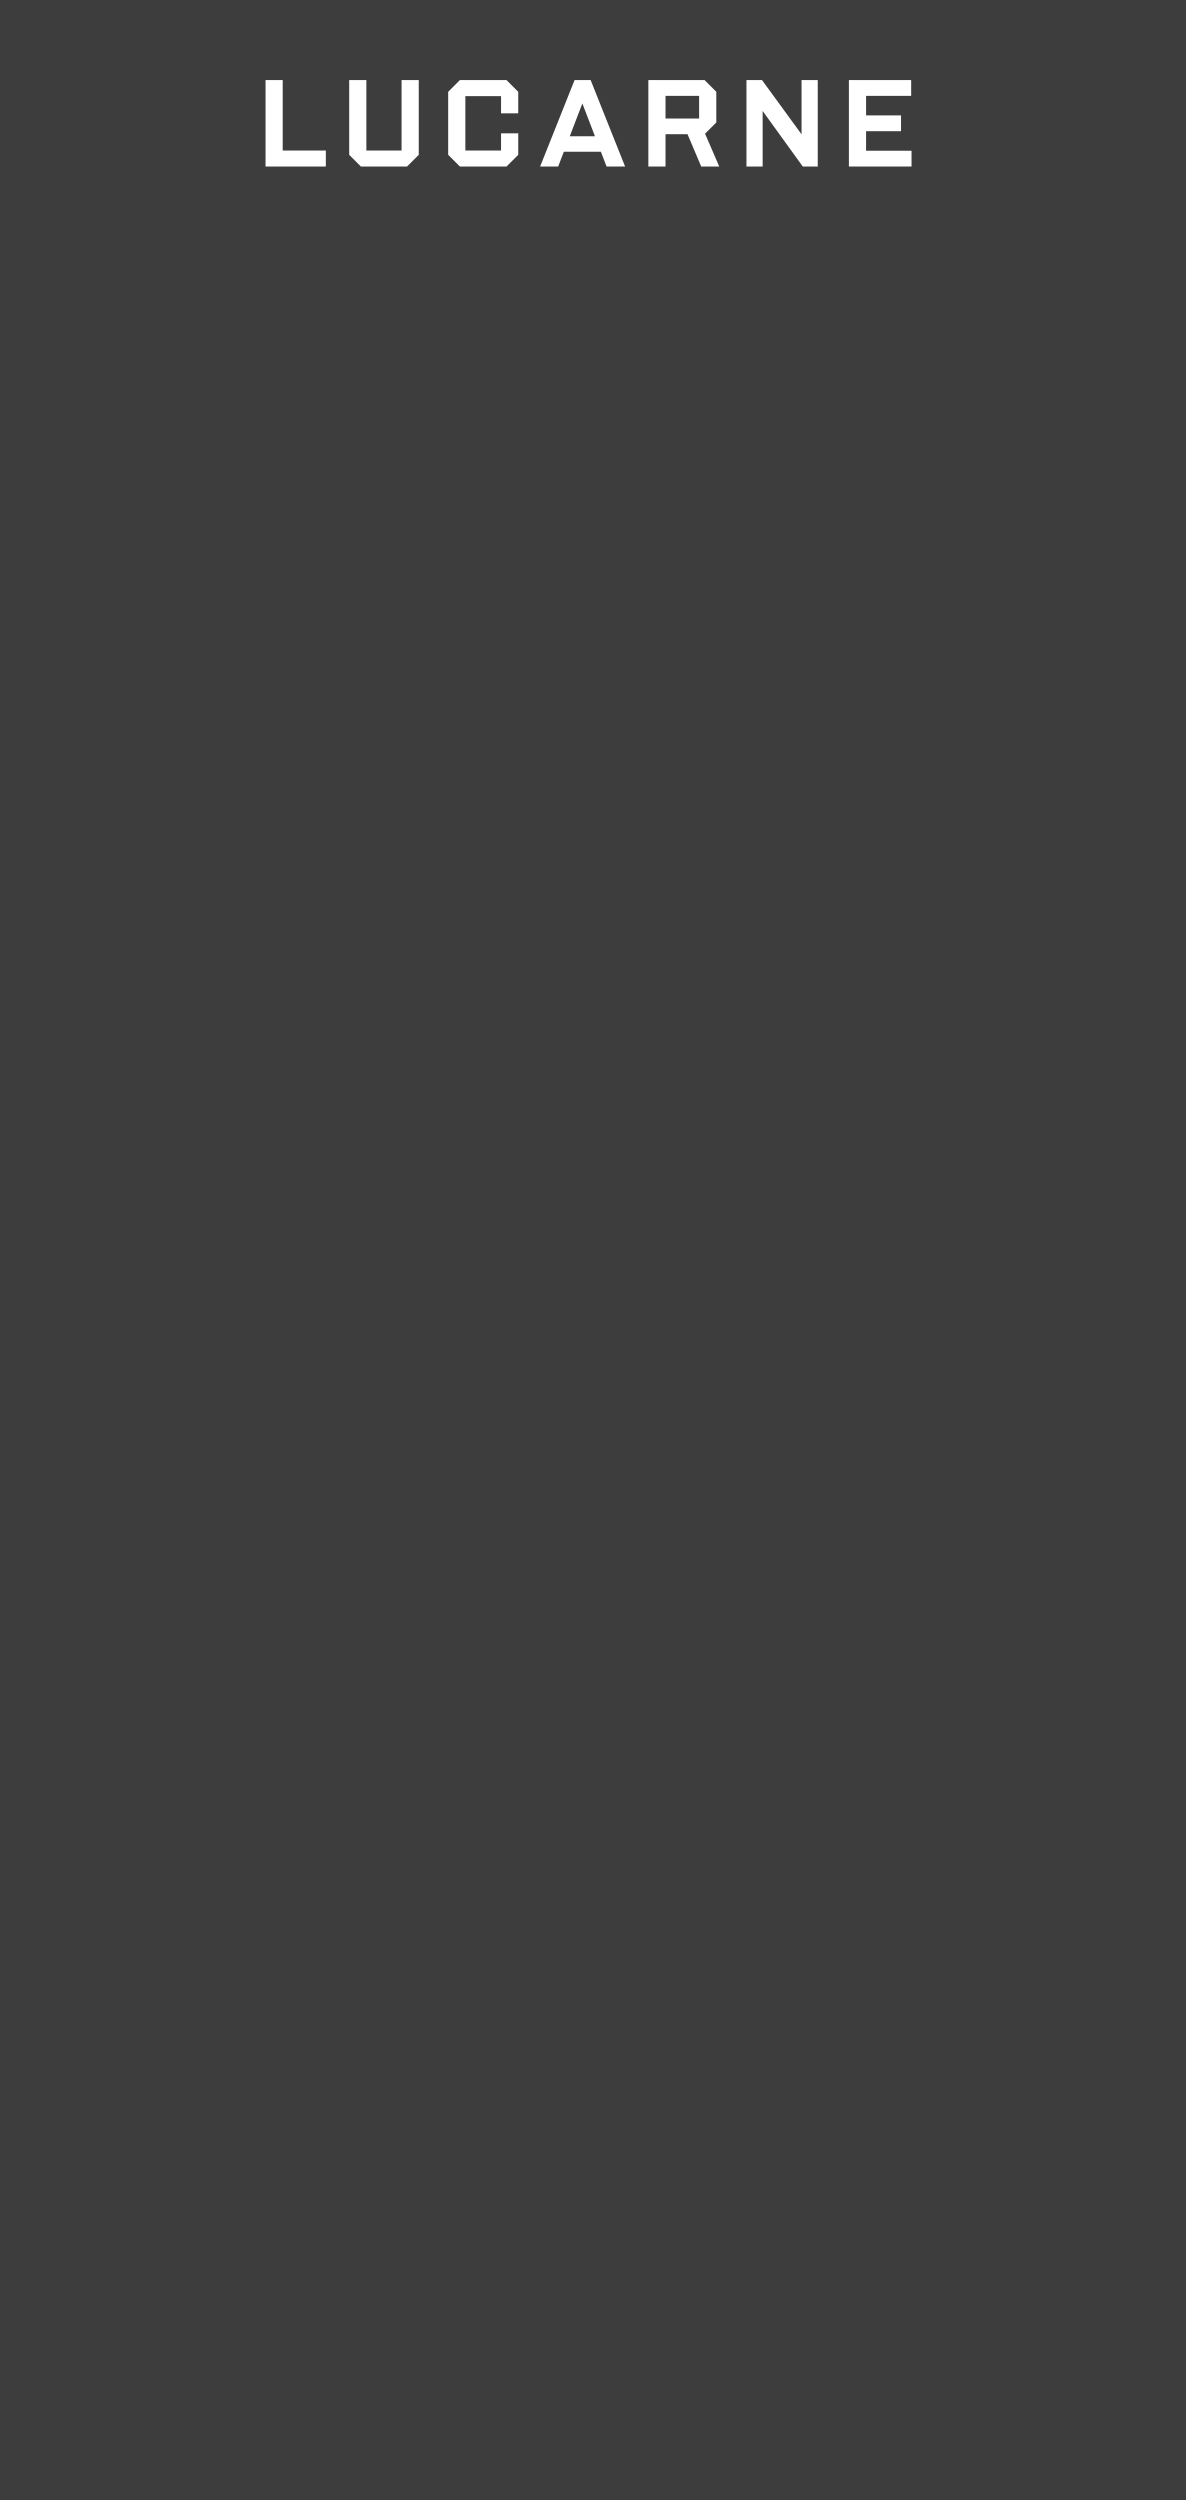
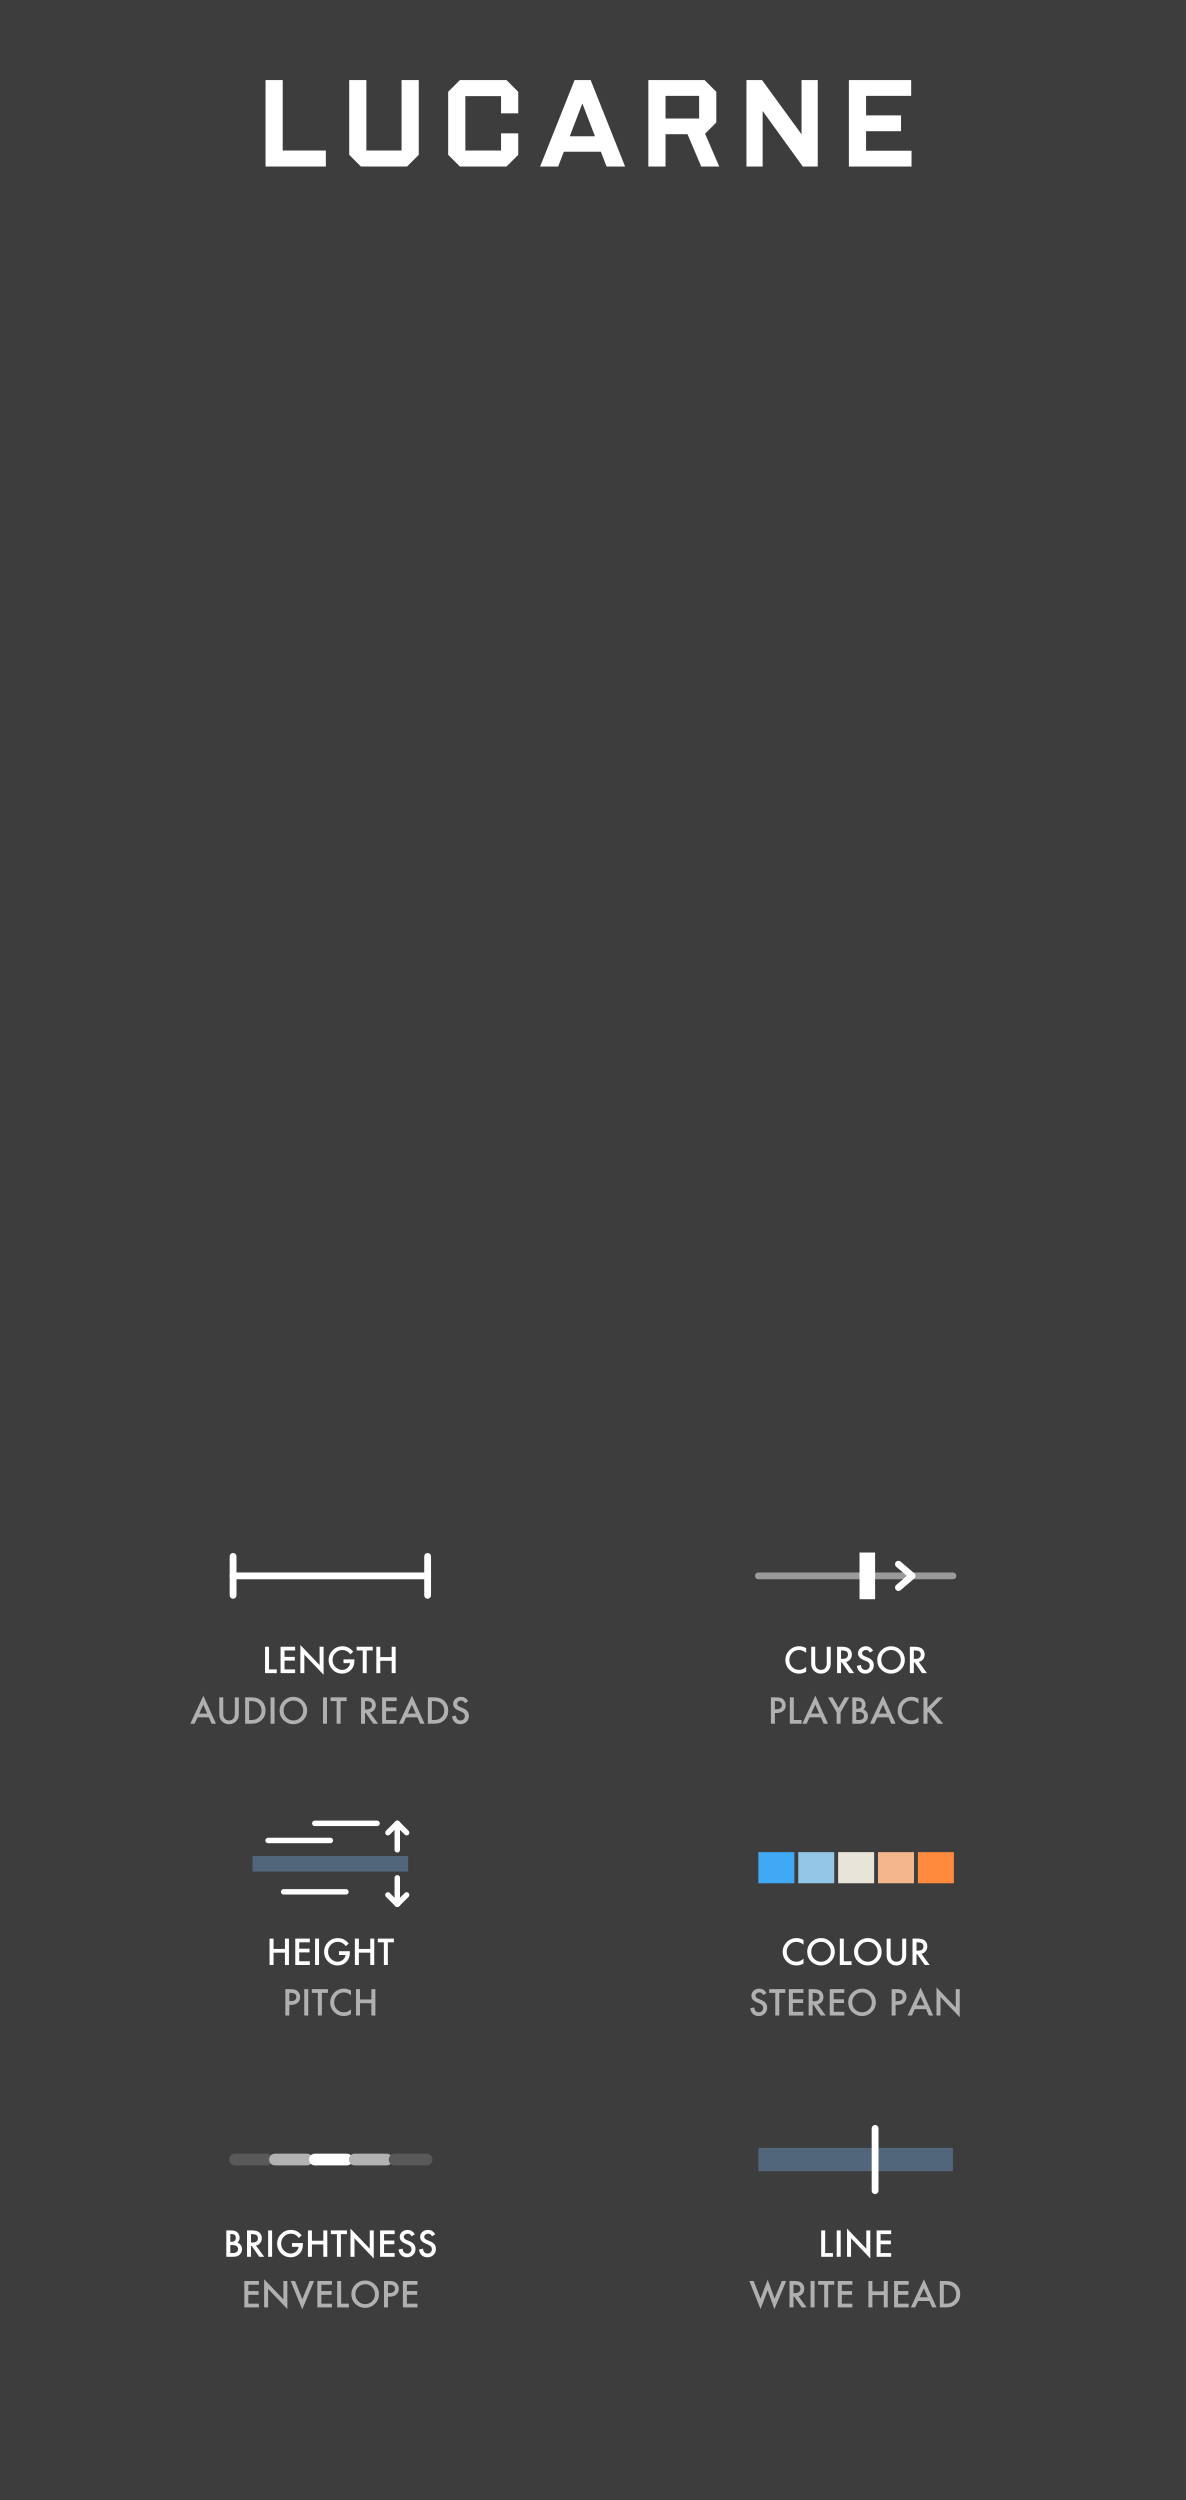
<svg xmlns="http://www.w3.org/2000/svg" version="1.1" width="60.96mm" height="128.5mm" viewBox="0 0 60.96 128.5">
  <g id="panel">
    <rect x="0" y="0" width="60.96" height="128.5" fill="#3d3d3d" />
    <path fill="#ffffff" d="M13.649 8.561H16.748V7.736H14.531V4.116H13.649Z M18.552 8.561H20.921L21.524 7.958V4.116H20.641V7.736H18.831V4.116H17.949V7.958Z M23.639 8.561H26.033L26.637 7.958V6.853H25.754V7.736H23.919V4.941H25.754V5.824H26.637V4.719L26.033 4.116H23.639L23.036 4.719V7.958Z M27.762 8.561H28.689L28.981 7.799H30.886L31.178 8.561H32.13L30.359 4.116H29.533ZM29.286 7.005 29.933 5.316 30.581 7.005Z M33.325 8.561H34.208V6.897H35.338L36.043 8.561H36.97L36.24 6.872L36.818 6.294V4.719L36.215 4.116H33.325ZM34.208 6.091V4.929H35.935V6.091Z M38.368 8.561H39.2V5.704L41.264 8.561H42.032V4.116H41.2V6.904L39.168 4.116H38.368Z M43.633 8.561H46.853V7.748H44.516V6.745H46.313V5.932H44.516V4.929H46.834V4.116H43.633Z" />
+     <path fill="#ffffff" d="M13.827 84.643V85.808H14.226V86.0H13.623V84.643Z M15.169 84.835H14.625V85.162H15.154V85.354H14.625V85.808H15.169V86.0H14.421V84.643H15.169Z M15.438 86.0V84.551L16.428 85.586V84.643H16.633V86.083L15.643 85.05V86.0Z M17.656 85.293H18.217V85.338Q18.217 85.491 18.181 85.609Q18.145 85.718 18.062 85.813Q17.873 86.025 17.581 86.025Q17.296 86.025 17.093 85.82Q16.89 85.613 16.89 85.324Q16.89 85.029 17.097 84.823Q17.303 84.617 17.6 84.617Q17.759 84.617 17.897 84.682Q18.029 84.747 18.156 84.893L18.01 85.032Q17.843 84.81 17.603 84.81Q17.388 84.81 17.242 84.958Q17.096 85.104 17.096 85.324Q17.096 85.551 17.259 85.698Q17.411 85.834 17.588 85.834Q17.739 85.834 17.86 85.732Q17.98 85.629 17.994 85.486H17.656Z M18.849 84.835V86.0H18.644V84.835H18.332V84.643H19.16V84.835Z M19.547 85.174H20.133V84.643H20.337V86.0H20.133V85.366H19.547V86.0H19.343V84.643H19.547Z" />
+     <path fill="#ffffff" d="M41.437 84.716V84.958Q41.26 84.81 41.07 84.81Q40.861 84.81 40.718 84.96Q40.573 85.11 40.573 85.326Q40.573 85.539 40.718 85.686Q40.862 85.833 41.071 85.833Q41.179 85.833 41.255 85.798Q41.297 85.78 41.342 85.75Q41.387 85.721 41.437 85.678V85.925Q41.262 86.025 41.068 86.025Q40.777 86.025 40.572 85.822Q40.367 85.617 40.367 85.328Q40.367 85.068 40.538 84.865Q40.749 84.617 41.084 84.617Q41.267 84.617 41.437 84.716Z M41.901 84.643V85.46Q41.901 85.635 41.958 85.716Q42.043 85.833 42.198 85.833Q42.353 85.833 42.438 85.716Q42.496 85.638 42.496 85.46V84.643H42.7V85.517Q42.7 85.731 42.567 85.87Q42.416 86.025 42.198 86.025Q41.979 86.025 41.829 85.87Q41.696 85.731 41.696 85.517V84.643Z M43.485 85.422 43.905 86.0H43.655L43.267 85.445H43.23V86.0H43.026V84.643H43.265Q43.534 84.643 43.654 84.744Q43.786 84.857 43.786 85.041Q43.786 85.185 43.703 85.289Q43.621 85.393 43.485 85.422ZM43.23 85.266H43.295Q43.586 85.266 43.586 85.044Q43.586 84.835 43.303 84.835H43.23Z M44.876 84.845 44.71 84.944Q44.664 84.863 44.622 84.838Q44.578 84.81 44.508 84.81Q44.423 84.81 44.367 84.858Q44.31 84.906 44.31 84.978Q44.31 85.077 44.458 85.138L44.593 85.193Q44.759 85.26 44.835 85.356Q44.912 85.452 44.912 85.592Q44.912 85.779 44.787 85.902Q44.661 86.025 44.475 86.025Q44.298 86.025 44.183 85.92Q44.07 85.815 44.042 85.626L44.249 85.58Q44.263 85.699 44.298 85.745Q44.361 85.833 44.483 85.833Q44.579 85.833 44.642 85.769Q44.705 85.705 44.705 85.606Q44.705 85.567 44.694 85.534Q44.683 85.501 44.66 85.473Q44.637 85.445 44.6 85.421Q44.563 85.397 44.512 85.375L44.381 85.321Q44.102 85.203 44.102 84.976Q44.102 84.823 44.219 84.72Q44.336 84.617 44.51 84.617Q44.745 84.617 44.876 84.845Z M45.091 85.315Q45.091 85.029 45.301 84.823Q45.51 84.617 45.804 84.617Q46.094 84.617 46.301 84.825Q46.509 85.032 46.509 85.323Q46.509 85.616 46.3 85.82Q46.09 86.025 45.793 86.025Q45.53 86.025 45.321 85.843Q45.091 85.641 45.091 85.315ZM45.297 85.318Q45.297 85.543 45.449 85.688Q45.599 85.833 45.796 85.833Q46.009 85.833 46.156 85.685Q46.303 85.536 46.303 85.321Q46.303 85.104 46.158 84.958Q46.014 84.81 45.801 84.81Q45.589 84.81 45.443 84.958Q45.297 85.104 45.297 85.318Z M47.227 85.422 47.647 86.0H47.396L47.009 85.445H46.972V86.0H46.767V84.643H47.007Q47.276 84.643 47.395 84.744Q47.527 84.857 47.527 85.041Q47.527 85.185 47.445 85.289Q47.362 85.393 47.227 85.422ZM46.972 85.266H47.037Q47.328 85.266 47.328 85.044Q47.328 84.835 47.045 84.835H46.972Z" />
+     <path fill="#b0b0b0" d="M10.734 88.27H10.154L10.002 88.6H9.782L10.453 87.158L11.101 88.6H10.877ZM10.651 88.078 10.45 87.617 10.239 88.078Z M11.475 87.243V88.06Q11.475 88.235 11.533 88.316Q11.618 88.433 11.772 88.433Q11.928 88.433 12.013 88.316Q12.07 88.238 12.07 88.06V87.243H12.275V88.117Q12.275 88.331 12.142 88.47Q11.991 88.625 11.772 88.625Q11.554 88.625 11.404 88.47Q11.271 88.331 11.271 88.117V87.243Z M12.6 88.6V87.243H12.885Q13.09 87.243 13.209 87.283Q13.336 87.323 13.44 87.418Q13.65 87.609 13.65 87.921Q13.65 88.234 13.431 88.428Q13.321 88.524 13.201 88.562Q13.088 88.6 12.882 88.6ZM12.805 88.408H12.897Q13.035 88.408 13.127 88.379Q13.218 88.348 13.292 88.281Q13.443 88.143 13.443 87.921Q13.443 87.698 13.294 87.559Q13.159 87.435 12.897 87.435H12.805Z M14.112 87.243V88.6H13.907V87.243Z M14.371 87.915Q14.371 87.629 14.581 87.423Q14.79 87.217 15.083 87.217Q15.373 87.217 15.581 87.425Q15.789 87.632 15.789 87.923Q15.789 88.216 15.58 88.42Q15.37 88.625 15.073 88.625Q14.81 88.625 14.601 88.443Q14.371 88.241 14.371 87.915ZM14.577 87.918Q14.577 88.143 14.728 88.288Q14.879 88.433 15.075 88.433Q15.289 88.433 15.436 88.285Q15.583 88.136 15.583 87.921Q15.583 87.704 15.438 87.558Q15.293 87.41 15.081 87.41Q14.869 87.41 14.723 87.558Q14.577 87.704 14.577 87.918Z M16.807 87.243V88.6H16.602V87.243Z M17.507 87.435V88.6H17.303V87.435H16.991V87.243H17.818V87.435Z M19.016 88.022 19.437 88.6H19.186L18.798 88.045H18.762V88.6H18.557V87.243H18.797Q19.066 87.243 19.185 87.344Q19.317 87.457 19.317 87.641Q19.317 87.785 19.234 87.889Q19.152 87.993 19.016 88.022ZM18.762 87.866H18.827Q19.118 87.866 19.118 87.644Q19.118 87.435 18.834 87.435H18.762Z M20.389 87.435H19.845V87.762H20.373V87.954H19.845V88.408H20.389V88.6H19.64V87.243H20.389Z M21.455 88.27H20.874L20.723 88.6H20.503L21.174 87.158L21.822 88.6H21.598ZM21.372 88.078 21.171 87.617 20.96 88.078Z M21.992 88.6V87.243H22.276Q22.481 87.243 22.6 87.283Q22.727 87.323 22.831 87.418Q23.041 87.609 23.041 87.921Q23.041 88.234 22.822 88.428Q22.712 88.524 22.592 88.562Q22.479 88.6 22.273 88.6ZM22.196 88.408H22.289Q22.427 88.408 22.518 88.379Q22.609 88.348 22.683 88.281Q22.834 88.143 22.834 87.921Q22.834 87.698 22.685 87.559Q22.551 87.435 22.289 87.435H22.196Z M24.066 87.445 23.9 87.544Q23.853 87.463 23.811 87.438Q23.767 87.41 23.697 87.41Q23.612 87.41 23.556 87.458Q23.5 87.506 23.5 87.578Q23.5 87.677 23.647 87.738L23.783 87.793Q23.948 87.86 24.024 87.956Q24.101 88.052 24.101 88.192Q24.101 88.379 23.976 88.502Q23.85 88.625 23.664 88.625Q23.487 88.625 23.372 88.52Q23.259 88.415 23.231 88.226L23.438 88.18Q23.452 88.299 23.487 88.345Q23.551 88.433 23.672 88.433Q23.768 88.433 23.831 88.369Q23.894 88.305 23.894 88.206Q23.894 88.167 23.883 88.134Q23.872 88.101 23.849 88.073Q23.826 88.045 23.789 88.021Q23.752 87.997 23.701 87.975L23.57 87.921Q23.291 87.803 23.291 87.576Q23.291 87.423 23.408 87.32Q23.525 87.217 23.699 87.217Q23.934 87.217 24.066 87.445Z" />
+     <path fill="#b0b0b0" d="M39.83 88.049V88.6H39.625V87.243H39.857Q40.028 87.243 40.115 87.267Q40.202 87.29 40.269 87.356Q40.386 87.471 40.386 87.645Q40.386 87.831 40.261 87.94Q40.137 88.049 39.925 88.049ZM39.83 87.859H39.906Q40.188 87.859 40.188 87.642Q40.188 87.432 39.897 87.432H39.83Z M40.802 87.243V88.408H41.201V88.6H40.597V87.243Z M42.192 88.27H41.611L41.46 88.6H41.24L41.911 87.158L42.559 88.6H42.335ZM42.109 88.078 41.908 87.617 41.697 88.078Z M43.003 88.014 42.56 87.243H42.795L43.105 87.785L43.417 87.243H43.652L43.207 88.014V88.6H43.003Z M43.809 88.6V87.243H44.013Q44.149 87.243 44.23 87.264Q44.311 87.285 44.368 87.335Q44.425 87.387 44.458 87.464Q44.492 87.543 44.492 87.623Q44.492 87.769 44.381 87.87Q44.489 87.907 44.551 87.999Q44.615 88.09 44.615 88.212Q44.615 88.371 44.502 88.48Q44.434 88.548 44.35 88.575Q44.258 88.6 44.119 88.6ZM44.013 87.826H44.078Q44.192 87.826 44.245 87.775Q44.298 87.725 44.298 87.626Q44.298 87.53 44.244 87.481Q44.189 87.431 44.085 87.431H44.013ZM44.013 88.408H44.14Q44.279 88.408 44.344 88.353Q44.412 88.294 44.412 88.204Q44.412 88.116 44.347 88.056Q44.282 87.997 44.117 87.997H44.013Z M45.67 88.27H45.089L44.938 88.6H44.717L45.389 87.158L46.037 88.6H45.813ZM45.587 88.078 45.385 87.617 45.174 88.078Z M47.209 87.316V87.558Q47.032 87.41 46.842 87.41Q46.633 87.41 46.489 87.56Q46.345 87.71 46.345 87.926Q46.345 88.139 46.489 88.286Q46.633 88.433 46.843 88.433Q46.951 88.433 47.026 88.398Q47.068 88.38 47.114 88.35Q47.159 88.321 47.209 88.278V88.525Q47.033 88.625 46.84 88.625Q46.549 88.625 46.343 88.422Q46.139 88.217 46.139 87.928Q46.139 87.668 46.31 87.465Q46.521 87.217 46.856 87.217Q47.039 87.217 47.209 87.316Z M47.672 87.784 48.201 87.243H48.474L47.86 87.857L48.477 88.6H48.203L47.714 87.996L47.672 88.038V88.6H47.467V87.243H47.672Z" />
+     <path fill="#ffffff" d="M14.061 100.174H14.646V99.643H14.851V101.0H14.646V100.366H14.061V101.0H13.856V99.643H14.061Z M15.925 99.835H15.381V100.162H15.909V100.354H15.381V100.808H15.925V101.0H15.176V99.643H15.925Z M16.399 99.643V101.0H16.194V99.643Z M17.423 100.293H17.983V100.338Q17.983 100.491 17.947 100.609Q17.912 100.718 17.829 100.813Q17.64 101.025 17.348 101.025Q17.063 101.025 16.86 100.82Q16.657 100.613 16.657 100.324Q16.657 100.029 16.864 99.823Q17.07 99.617 17.366 99.617Q17.525 99.617 17.663 99.682Q17.795 99.747 17.923 99.893L17.777 100.032Q17.61 99.81 17.37 99.81Q17.154 99.81 17.009 99.958Q16.863 100.104 16.863 100.324Q16.863 100.551 17.025 100.698Q17.177 100.834 17.355 100.834Q17.506 100.834 17.626 100.732Q17.747 100.629 17.761 100.486H17.423Z M18.446 100.174H19.031V99.643H19.236V101.0H19.031V100.366H18.446V101.0H18.241V99.643H18.446Z M19.935 99.835V101.0H19.731V99.835H19.419V99.643H20.246V99.835Z" />
+     <path fill="#ffffff" d="M41.301 99.716V99.958Q41.123 99.81 40.933 99.81Q40.724 99.81 40.581 99.96Q40.437 100.11 40.437 100.326Q40.437 100.539 40.581 100.686Q40.725 100.833 40.934 100.833Q41.042 100.833 41.118 100.798Q41.16 100.78 41.205 100.75Q41.251 100.721 41.301 100.678V100.925Q41.125 101.025 40.932 101.025Q40.641 101.025 40.435 100.822Q40.23 100.617 40.23 100.328Q40.23 100.068 40.402 99.865Q40.612 99.617 40.947 99.617Q41.13 99.617 41.301 99.716Z M41.491 100.315Q41.491 100.029 41.701 99.823Q41.911 99.617 42.204 99.617Q42.494 99.617 42.702 99.825Q42.91 100.032 42.91 100.323Q42.91 100.616 42.701 100.82Q42.491 101.025 42.194 101.025Q41.931 101.025 41.722 100.843Q41.491 100.641 41.491 100.315ZM41.698 100.318Q41.698 100.543 41.849 100.688Q41.999 100.833 42.196 100.833Q42.41 100.833 42.557 100.685Q42.703 100.536 42.703 100.321Q42.703 100.104 42.558 99.958Q42.414 99.81 42.202 99.81Q41.99 99.81 41.844 99.958Q41.698 100.104 41.698 100.318Z M43.372 99.643V100.808H43.771V101.0H43.167V99.643Z M43.898 100.315Q43.898 100.029 44.108 99.823Q44.317 99.617 44.611 99.617Q44.901 99.617 45.108 99.825Q45.316 100.032 45.316 100.323Q45.316 100.616 45.107 100.82Q44.897 101.025 44.6 101.025Q44.337 101.025 44.128 100.843Q43.898 100.641 43.898 100.315ZM44.104 100.318Q44.104 100.543 44.256 100.688Q44.406 100.833 44.603 100.833Q44.816 100.833 44.963 100.685Q45.11 100.536 45.11 100.321Q45.11 100.104 44.965 99.958Q44.821 99.81 44.608 99.81Q44.396 99.81 44.25 99.958Q44.104 100.104 44.104 100.318Z M45.779 99.643V100.46Q45.779 100.635 45.836 100.716Q45.921 100.833 46.076 100.833Q46.231 100.833 46.317 100.716Q46.374 100.638 46.374 100.46V99.643H46.578V100.517Q46.578 100.731 46.445 100.87Q46.295 101.025 46.076 101.025Q45.857 101.025 45.707 100.87Q45.574 100.731 45.574 100.517V99.643Z M47.363 100.422 47.783 101.0H47.533L47.145 100.445H47.108V101.0H46.904V99.643H47.144Q47.413 99.643 47.532 99.744Q47.664 99.857 47.664 100.041Q47.664 100.185 47.581 100.289Q47.499 100.393 47.363 100.422ZM47.108 100.266H47.174Q47.464 100.266 47.464 100.044Q47.464 99.835 47.181 99.835H47.108Z" />
+     <path fill="#b0b0b0" d="M14.871 103.049V103.6H14.666V102.243H14.898Q15.069 102.243 15.156 102.267Q15.244 102.29 15.311 102.356Q15.427 102.471 15.427 102.645Q15.427 102.831 15.303 102.94Q15.178 103.049 14.966 103.049ZM14.871 102.859H14.948Q15.23 102.859 15.23 102.642Q15.23 102.432 14.939 102.432H14.871Z M15.843 102.243V103.6H15.638V102.243Z M16.544 102.435V103.6H16.339V102.435H16.027V102.243H16.855V102.435Z M18.04 102.316V102.558Q17.863 102.41 17.673 102.41Q17.464 102.41 17.321 102.56Q17.176 102.71 17.176 102.926Q17.176 103.139 17.321 103.286Q17.465 103.433 17.674 103.433Q17.782 103.433 17.858 103.398Q17.9 103.38 17.945 103.35Q17.99 103.321 18.04 103.278V103.525Q17.865 103.625 17.671 103.625Q17.38 103.625 17.175 103.422Q16.97 103.217 16.97 102.928Q16.97 102.668 17.141 102.465Q17.352 102.217 17.687 102.217Q17.87 102.217 18.04 102.316Z M18.504 102.774H19.089V102.243H19.294V103.6H19.089V102.966H18.504V103.6H18.299V102.243H18.504Z" />
+     <path fill="#b0b0b0" d="M39.397 102.445 39.231 102.544Q39.184 102.463 39.142 102.438Q39.098 102.41 39.029 102.41Q38.943 102.41 38.887 102.458Q38.831 102.506 38.831 102.578Q38.831 102.677 38.979 102.738L39.114 102.793Q39.279 102.86 39.356 102.956Q39.432 103.052 39.432 103.192Q39.432 103.379 39.307 103.502Q39.182 103.625 38.995 103.625Q38.819 103.625 38.703 103.52Q38.59 103.415 38.562 103.226L38.769 103.18Q38.783 103.299 38.819 103.345Q38.882 103.433 39.003 103.433Q39.099 103.433 39.162 103.369Q39.226 103.305 39.226 103.206Q39.226 103.167 39.215 103.134Q39.204 103.101 39.18 103.073Q39.157 103.045 39.12 103.021Q39.083 102.997 39.032 102.975L38.901 102.921Q38.623 102.803 38.623 102.576Q38.623 102.423 38.74 102.32Q38.856 102.217 39.03 102.217Q39.265 102.217 39.397 102.445Z M40.053 102.435V103.6H39.849V102.435H39.537V102.243H40.365V102.435Z M41.296 102.435H40.752V102.762H41.28V102.954H40.752V103.408H41.296V103.6H40.547V102.243H41.296Z M42.025 103.022 42.445 103.6H42.195L41.807 103.045H41.77V103.6H41.565V102.243H41.805Q42.074 102.243 42.194 102.344Q42.325 102.457 42.325 102.641Q42.325 102.785 42.243 102.889Q42.16 102.993 42.025 103.022ZM41.77 102.866H41.835Q42.126 102.866 42.126 102.644Q42.126 102.435 41.843 102.435H41.77Z M43.398 102.435H42.854V102.762H43.382V102.954H42.854V103.408H43.398V103.6H42.649V102.243H43.398Z M43.599 102.915Q43.599 102.629 43.809 102.423Q44.018 102.217 44.312 102.217Q44.602 102.217 44.809 102.425Q45.018 102.632 45.018 102.923Q45.018 103.216 44.808 103.42Q44.598 103.625 44.301 103.625Q44.038 103.625 43.829 103.443Q43.599 103.241 43.599 102.915ZM43.806 102.918Q43.806 103.143 43.957 103.288Q44.107 103.433 44.304 103.433Q44.517 103.433 44.664 103.285Q44.811 103.136 44.811 102.921Q44.811 102.704 44.666 102.558Q44.522 102.41 44.309 102.41Q44.097 102.41 43.951 102.558Q43.806 102.704 43.806 102.918Z M46.035 103.049V103.6H45.831V102.243H46.063Q46.233 102.243 46.32 102.267Q46.408 102.29 46.475 102.356Q46.592 102.471 46.592 102.645Q46.592 102.831 46.467 102.94Q46.342 103.049 46.13 103.049ZM46.035 102.859H46.112Q46.394 102.859 46.394 102.642Q46.394 102.432 46.103 102.432H46.035Z M47.6 103.27H47.019L46.868 103.6H46.647L47.319 102.158L47.966 103.6H47.742ZM47.516 103.078 47.315 102.617 47.104 103.078Z M48.136 103.6V102.151L49.126 103.186V102.243H49.33V103.683L48.341 102.65V103.6Z" />
+     <path fill="#ffffff" d="M11.633 116.0V114.643H11.837Q11.973 114.643 12.054 114.664Q12.135 114.685 12.192 114.735Q12.249 114.787 12.282 114.864Q12.317 114.943 12.317 115.023Q12.317 115.169 12.205 115.27Q12.313 115.307 12.375 115.399Q12.439 115.49 12.439 115.612Q12.439 115.771 12.326 115.88Q12.259 115.948 12.174 115.975Q12.082 116.0 11.943 116.0ZM11.838 115.226H11.902Q12.016 115.226 12.069 115.175Q12.122 115.125 12.122 115.026Q12.122 114.93 12.068 114.881Q12.013 114.831 11.91 114.831H11.838ZM11.838 115.808H11.964Q12.103 115.808 12.168 115.753Q12.237 115.694 12.237 115.604Q12.237 115.516 12.171 115.456Q12.106 115.397 11.941 115.397H11.838Z M13.157 115.422 13.577 116.0H13.326L12.939 115.445H12.902V116.0H12.697V114.643H12.937Q13.206 114.643 13.326 114.744Q13.457 114.857 13.457 115.041Q13.457 115.185 13.375 115.289Q13.292 115.393 13.157 115.422ZM12.902 115.266H12.967Q13.258 115.266 13.258 115.044Q13.258 114.835 12.975 114.835H12.902Z M13.986 114.643V116.0H13.781V114.643Z M15.009 115.293H15.57V115.338Q15.57 115.491 15.534 115.609Q15.499 115.718 15.416 115.813Q15.227 116.025 14.935 116.025Q14.65 116.025 14.447 115.82Q14.244 115.613 14.244 115.324Q14.244 115.029 14.451 114.823Q14.657 114.617 14.953 114.617Q15.112 114.617 15.25 114.682Q15.382 114.747 15.51 114.893L15.364 115.032Q15.197 114.81 14.957 114.81Q14.741 114.81 14.596 114.958Q14.45 115.104 14.45 115.324Q14.45 115.551 14.612 115.698Q14.764 115.834 14.942 115.834Q15.093 115.834 15.213 115.732Q15.334 115.629 15.348 115.486H15.009Z M16.033 115.174H16.618V114.643H16.823V116.0H16.618V115.366H16.033V116.0H15.828V114.643H16.033Z M17.522 114.835V116.0H17.318V114.835H17.005V114.643H17.833V114.835Z M18.016 116.0V114.551L19.006 115.586V114.643H19.211V116.083L18.221 115.05V116.0Z M20.285 114.835H19.741V115.162H20.269V115.354H19.741V115.808H20.285V116.0H19.536V114.643H20.285Z M21.321 114.845 21.155 114.944Q21.108 114.863 21.066 114.838Q21.022 114.81 20.953 114.81Q20.867 114.81 20.811 114.858Q20.755 114.906 20.755 114.978Q20.755 115.077 20.903 115.138L21.038 115.193Q21.203 115.26 21.28 115.356Q21.356 115.452 21.356 115.592Q21.356 115.779 21.231 115.902Q21.106 116.025 20.919 116.025Q20.743 116.025 20.627 115.92Q20.514 115.815 20.486 115.626L20.693 115.58Q20.707 115.699 20.743 115.745Q20.806 115.833 20.927 115.833Q21.023 115.833 21.086 115.769Q21.15 115.705 21.15 115.606Q21.15 115.567 21.139 115.534Q21.128 115.501 21.104 115.473Q21.081 115.445 21.044 115.421Q21.007 115.397 20.956 115.375L20.825 115.321Q20.547 115.203 20.547 114.976Q20.547 114.823 20.663 114.72Q20.78 114.617 20.954 114.617Q21.189 114.617 21.321 114.845Z M22.37 114.845 22.204 114.944Q22.158 114.863 22.115 114.838Q22.072 114.81 22.002 114.81Q21.917 114.81 21.861 114.858Q21.804 114.906 21.804 114.978Q21.804 115.077 21.952 115.138L22.087 115.193Q22.253 115.26 22.329 115.356Q22.405 115.452 22.405 115.592Q22.405 115.779 22.281 115.902Q22.155 116.025 21.969 116.025Q21.792 116.025 21.677 115.92Q21.563 115.815 21.535 115.626L21.743 115.58Q21.757 115.699 21.792 115.745Q21.855 115.833 21.977 115.833Q22.072 115.833 22.136 115.769Q22.199 115.705 22.199 115.606Q22.199 115.567 22.188 115.534Q22.177 115.501 22.154 115.473Q22.13 115.445 22.093 115.421Q22.057 115.397 22.006 115.375L21.875 115.321Q21.596 115.203 21.596 114.976Q21.596 114.823 21.713 114.72Q21.83 114.617 22.004 114.617Q22.238 114.617 22.37 114.845Z" />
+     <path fill="#ffffff" d="M42.414 114.643V115.808H42.813V116.0H42.209V114.643Z M43.212 114.643V116.0H43.007V114.643Z M43.538 116.0V114.551L44.528 115.586V114.643H44.733V116.083L43.743 115.05V116.0Z M45.807 114.835H45.263V115.162H45.791V115.354H45.263V115.808H45.807V116.0H45.058V114.643H45.807Z" />
+     <path fill="#b0b0b0" d="M13.307 117.435H12.763V117.762H13.291V117.954H12.763V118.408H13.307V118.6H12.558V117.243H13.307Z M13.576 118.6V117.151L14.566 118.186V117.243H14.77V118.683L13.781 117.65V118.6Z M15.164 117.243 15.539 118.183 15.92 117.243H16.144L15.535 118.702L14.94 117.243Z M17.062 117.435H16.518V117.762H17.046V117.954H16.518V118.408H17.062V118.6H16.313V117.243H17.062Z M17.535 117.243V118.408H17.934V118.6H17.331V117.243Z M18.061 117.915Q18.061 117.629 18.271 117.423Q18.48 117.217 18.774 117.217Q19.064 117.217 19.271 117.425Q19.48 117.632 19.48 117.923Q19.48 118.216 19.27 118.42Q19.06 118.625 18.763 118.625Q18.501 118.625 18.291 118.443Q18.061 118.241 18.061 117.915ZM18.268 117.918Q18.268 118.143 18.419 118.288Q18.569 118.433 18.766 118.433Q18.98 118.433 19.126 118.285Q19.273 118.136 19.273 117.921Q19.273 117.704 19.128 117.558Q18.984 117.41 18.771 117.41Q18.559 117.41 18.413 117.558Q18.268 117.704 18.268 117.918Z M19.942 118.049V118.6H19.737V117.243H19.969Q20.14 117.243 20.227 117.267Q20.315 117.29 20.381 117.356Q20.498 117.471 20.498 117.645Q20.498 117.831 20.373 117.94Q20.249 118.049 20.037 118.049ZM19.942 117.859H20.018Q20.301 117.859 20.301 117.642Q20.301 117.432 20.01 117.432H19.942Z M21.458 117.435H20.914V117.762H21.442V117.954H20.914V118.408H21.458V118.6H20.709V117.243H21.458Z" />
+     <path fill="#b0b0b0" d="M38.738 117.243 39.091 118.15 39.46 117.177 39.814 118.15 40.189 117.243H40.411L39.805 118.686L39.456 117.725L39.092 118.687L38.515 117.243Z M41.04 118.022 41.46 118.6H41.209L40.822 118.045H40.785V118.6H40.58V117.243H40.82Q41.089 117.243 41.208 117.344Q41.34 117.457 41.34 117.641Q41.34 117.785 41.258 117.889Q41.175 117.993 41.04 118.022ZM40.785 117.866H40.85Q41.141 117.866 41.141 117.644Q41.141 117.435 40.858 117.435H40.785Z M41.868 117.243V118.6H41.664V117.243Z M42.569 117.435V118.6H42.364V117.435H42.052V117.243H42.88V117.435Z M43.812 117.435H43.268V117.762H43.796V117.954H43.268V118.408H43.812V118.6H43.063V117.243H43.812Z M44.841 117.774H45.426V117.243H45.631V118.6H45.426V117.966H44.841V118.6H44.636V117.243H44.841Z M46.705 117.435H46.161V117.762H46.689V117.954H46.161V118.408H46.705V118.6H45.956V117.243H46.705Z M47.771 118.27H47.19L47.039 118.6H46.818L47.49 117.158L48.138 118.6H47.914ZM47.688 118.078 47.486 117.617 47.275 118.078Z M48.307 118.6V117.243H48.592Q48.797 117.243 48.915 117.283Q49.043 117.323 49.147 117.418Q49.357 117.609 49.357 117.921Q49.357 118.234 49.138 118.428Q49.028 118.524 48.908 118.562Q48.795 118.6 48.589 118.6ZM48.512 118.408H48.604Q48.742 118.408 48.834 118.379Q48.925 118.348 48.999 118.281Q49.15 118.143 49.15 117.921Q49.15 117.698 49.001 117.559Q48.866 117.435 48.604 117.435H48.512Z" />
+   </g>
+   <g id="glyphs">
+     <line x1="11.98" y1="81" x2="21.98" y2="81" stroke="#ffffff" stroke-width="0.35" stroke-linecap="round" />
+     <line x1="11.98" y1="80" x2="11.98" y2="82" stroke="#ffffff" stroke-width="0.35" stroke-linecap="round" />
+     <line x1="21.98" y1="80" x2="21.98" y2="82" stroke="#ffffff" stroke-width="0.35" stroke-linecap="round" />
+     <line x1="38.98" y1="81" x2="48.98" y2="81" stroke="#9a9a9a" stroke-width="0.35" stroke-linecap="round" />
+     <polygon points="44.18,79.8 44.98,79.8 44.98,82.2 44.18,82.2" fill="#ffffff" />
+     <polyline points="46.18,80.4 46.88,81 46.18,81.6" fill="none" stroke="#ffffff" stroke-width="0.35" stroke-linecap="round" stroke-linejoin="round" />
+     <polygon points="12.98,95.4 20.98,95.4 20.98,96.2 12.98,96.2" fill="#51667a" />
+     <line x1="13.78" y1="94.6" x2="16.98" y2="94.6" stroke="#ffffff" stroke-width="0.28" stroke-linecap="round" />
+     <line x1="16.18" y1="93.72" x2="19.38" y2="93.72" stroke="#ffffff" stroke-width="0.28" stroke-linecap="round" />
+     <line x1="14.58" y1="97.24" x2="17.78" y2="97.24" stroke="#ffffff" stroke-width="0.28" stroke-linecap="round" />
+     <polyline points="20.42,95.08 20.42,93.72" fill="none" stroke="#ffffff" stroke-width="0.28" stroke-linecap="round" stroke-linejoin="round" />
+     <polyline points="19.94,94.2 20.42,93.72 20.9,94.2" fill="none" stroke="#ffffff" stroke-width="0.28" stroke-linecap="round" stroke-linejoin="round" />
+     <polyline points="20.42,96.52 20.42,97.88" fill="none" stroke="#ffffff" stroke-width="0.28" stroke-linecap="round" stroke-linejoin="round" />
+     <polyline points="19.94,97.4 20.42,97.88 20.9,97.4" fill="none" stroke="#ffffff" stroke-width="0.28" stroke-linecap="round" stroke-linejoin="round" />
+     <polygon points="38.98,95.2 40.83,95.2 40.83,96.8 38.98,96.8" fill="#3fa9f5" />
+     <polygon points="41.03,95.2 42.88,95.2 42.88,96.8 41.03,96.8" fill="#94c6e8" />
+     <polygon points="43.08,95.2 44.93,95.2 44.93,96.8 43.08,96.8" fill="#e8e4da" />
+     <polygon points="45.13,95.2 46.98,95.2 46.98,96.8 45.13,96.8" fill="#f4b78c" />
+     <polygon points="47.18,95.2 49.03,95.2 49.03,96.8 47.18,96.8" fill="#ff8a3d" />
+     <line x1="12.08" y1="111" x2="13.73" y2="111" stroke="#595959" stroke-width="0.6" stroke-linecap="round" />
+     <line x1="14.13" y1="111" x2="15.78" y2="111" stroke="#b2b2b2" stroke-width="0.6" stroke-linecap="round" />
+     <line x1="16.18" y1="111" x2="17.83" y2="111" stroke="#ffffff" stroke-width="0.6" stroke-linecap="round" />
+     <line x1="18.23" y1="111" x2="19.88" y2="111" stroke="#b2b2b2" stroke-width="0.6" stroke-linecap="round" />
+     <line x1="20.28" y1="111" x2="21.93" y2="111" stroke="#595959" stroke-width="0.6" stroke-linecap="round" />
+     <polygon points="38.98,110.4 48.98,110.4 48.98,111.6 38.98,111.6" fill="#51667a" />
+     <line x1="44.98" y1="109.4" x2="44.98" y2="112.6" stroke="#ffffff" stroke-width="0.35" stroke-linecap="round" />
  </g>
  <g id="components" style="display:none">
-     <rect id="SCREEN#Widget" x="3.48" y="14.0" width="54.0" height="30.375" fill="#ffff00" />
+     <rect id="SCREEN#Widget" x="3.48" y="14.0" width="54.0" height="60.0" fill="#ffff00" />
  </g>
</svg>
